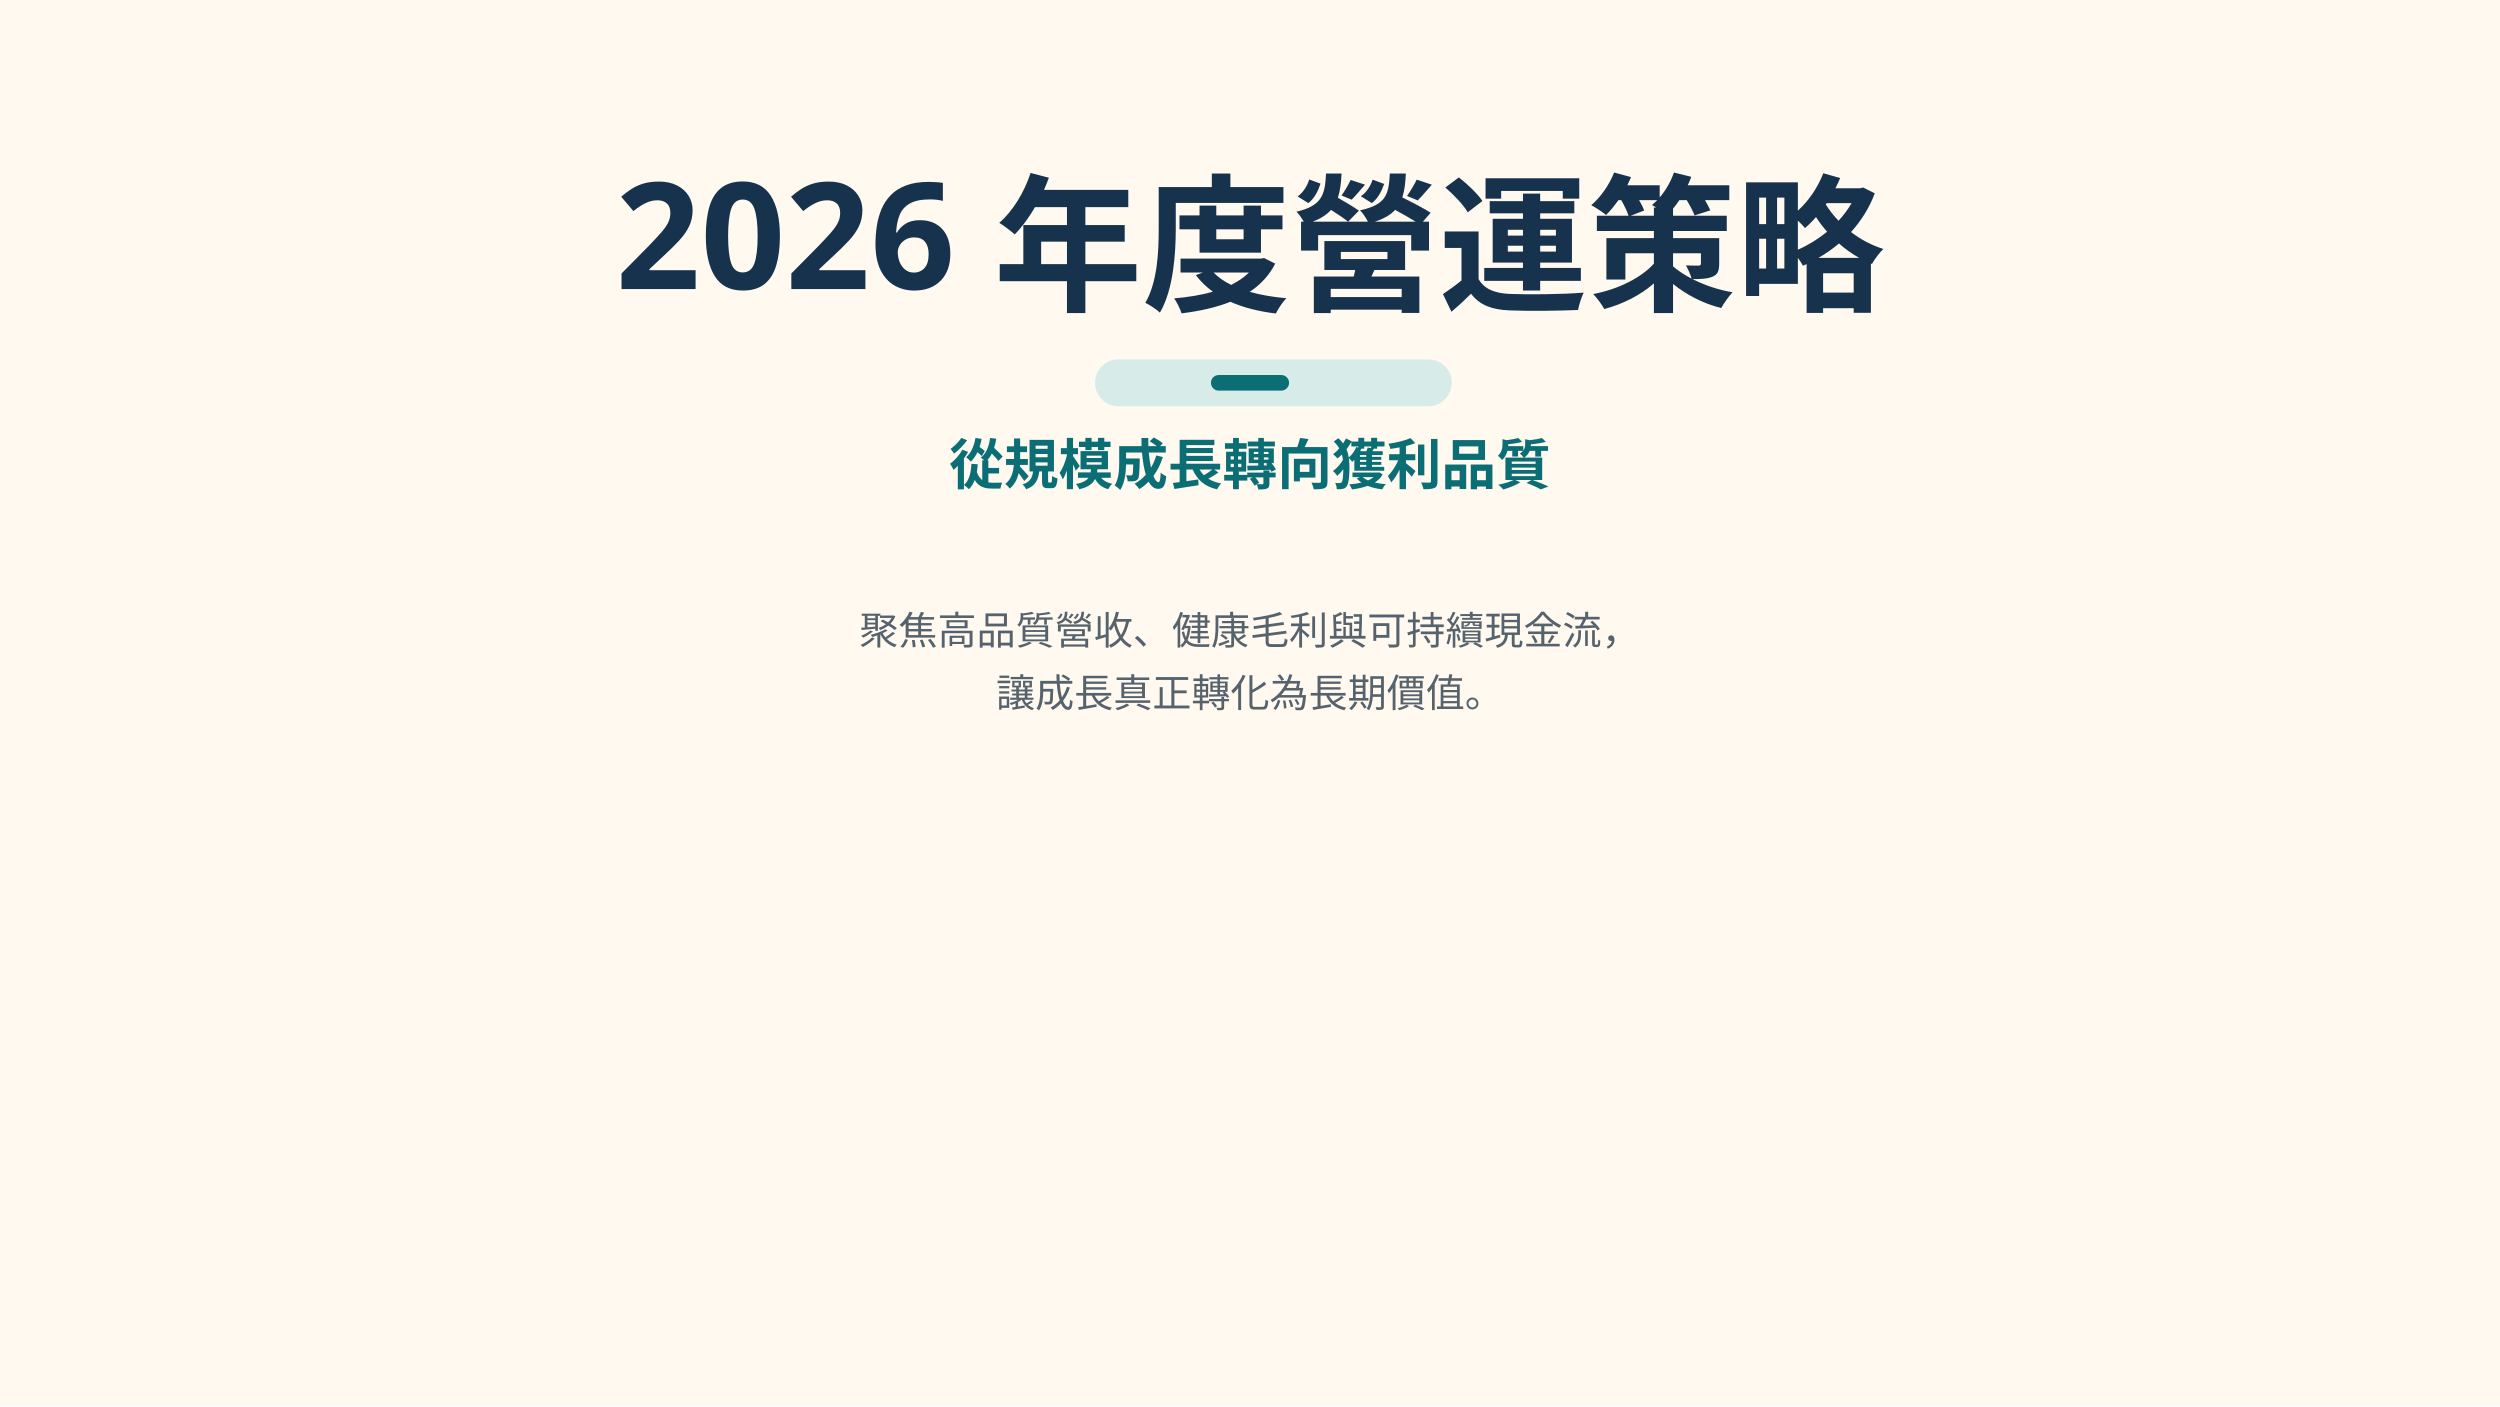
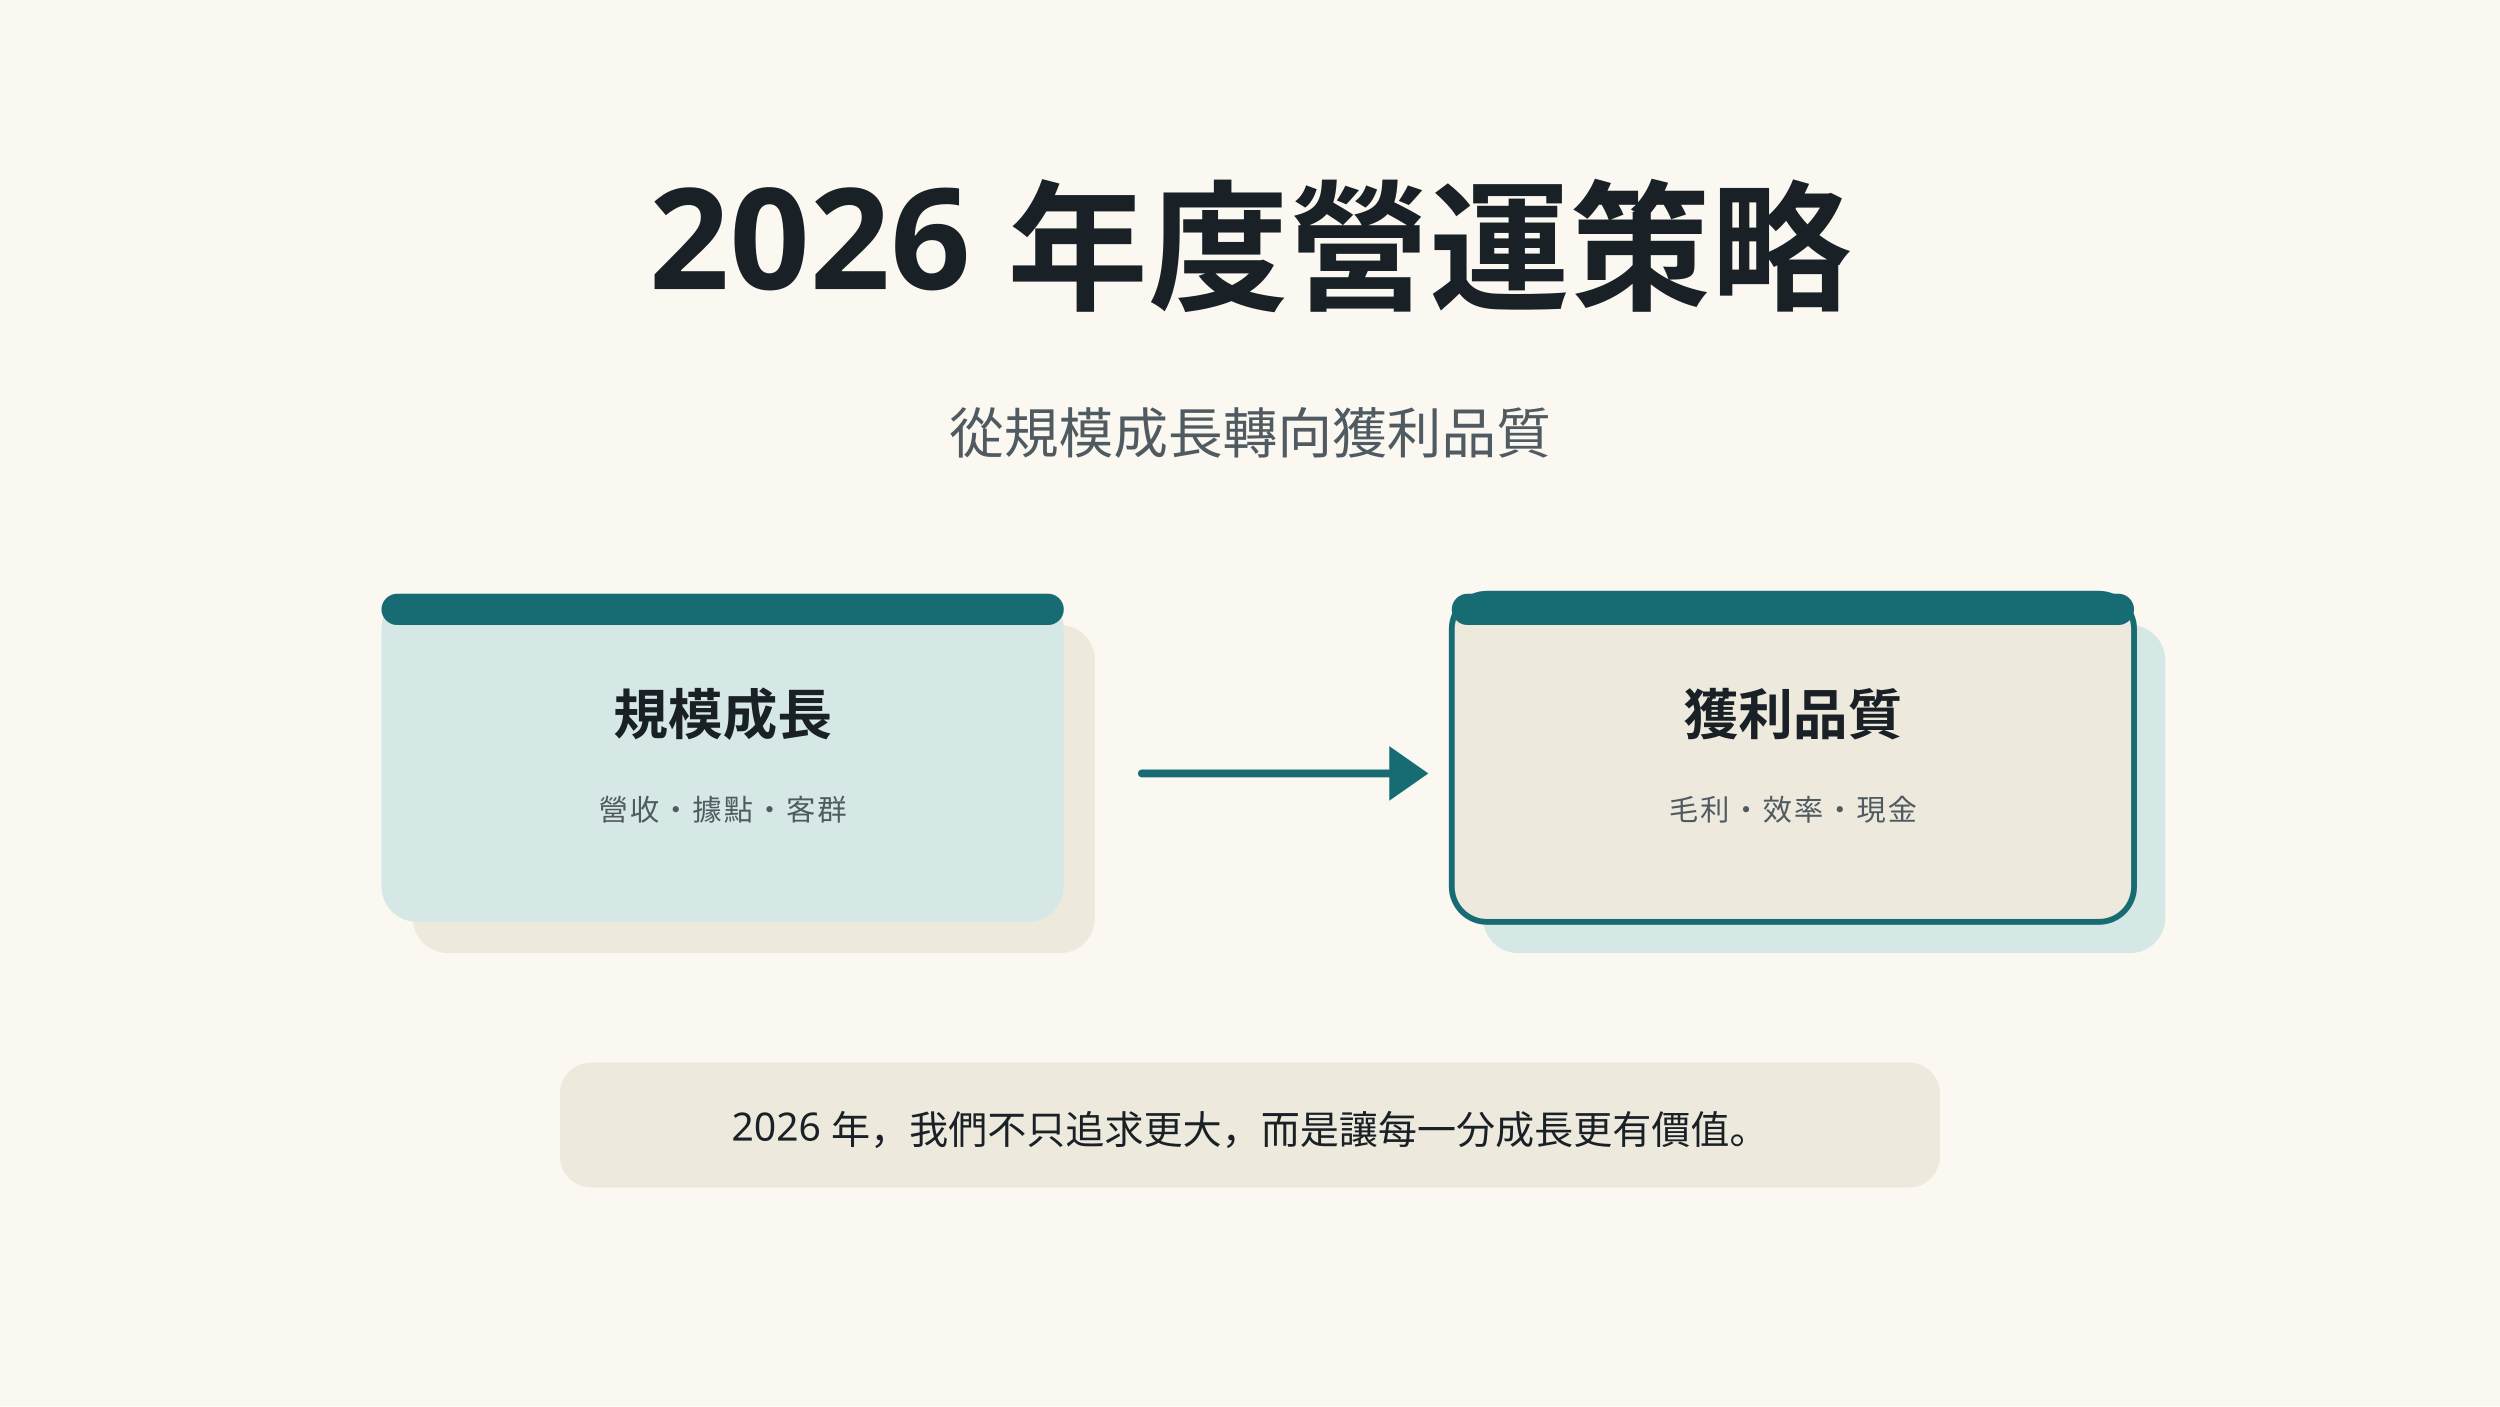
<svg xmlns="http://www.w3.org/2000/svg" viewBox="0 0 1280 720" data-pptx-page-role="cover">
-   <rect id="page-background" data-pptx-role="background" x="0" y="0" width="1280" height="720" fill="#FFF9F0" />
-   <g id="cover-title" data-pptx-bounds="195.33 80 913.3 104">
-     <text x="640" y="148" fill="#17324D" font-family="'Noto Sans TC', 'PingFang TC', 'Microsoft JhengHei', 'Hiragino Sans', system-ui, sans-serif" font-size="76" font-weight="700" text-anchor="middle">2026 年度營運策略</text>
+   <rect id="page-background" data-pptx-role="background" x="0" y="0" width="1280" height="720" fill="#FBF8F1" />
+   <g id="cover-title" data-pptx-bounds="104 80 1072 100">
+     <text x="640" y="148" fill="#192126" font-family="'Noto Sans TC', 'PingFang TC', 'Microsoft JhengHei', 'Hiragino Sans', system-ui, sans-serif" font-size="72" font-weight="700" text-anchor="middle">2026 年度營運策略</text>
  </g>
-   <g id="title-focus-mark" data-pptx-bounds="560.65 184 182.66 24">
-     <rect x="560.65" y="184" width="182.66" height="24" rx="12" fill="#D7ECE9" />
-     <rect x="620" y="192" width="40" height="8" rx="4" fill="#0B6E75" />
+   <g id="cover-subtitle" data-pptx-bounds="286.66 200 706.64 50">
+     <text x="640" y="232" fill="#505B61" font-family="'Noto Sans TC', 'PingFang TC', 'Microsoft JhengHei', 'Hiragino Sans', system-ui, sans-serif" font-size="28" font-weight="400" text-anchor="middle">從規模成長轉向獲利品質</text>
  </g>
-   <g id="cover-subtitle" data-pptx-bounds="286.66 216 730.64 56">
-     <text x="640" y="248" fill="#0B6E75" font-family="'Noto Sans TC', 'PingFang TC', 'Microsoft JhengHei', 'Hiragino Sans', system-ui, sans-serif" font-size="28" font-weight="700" text-anchor="middle">從規模成長轉向獲利品質</text>
+   <g id="scale-growth-card" data-pptx-bounds="195.33 304 365.32 184">
+     <rect x="211.33" y="320" width="349.32" height="168" rx="18" ry="18" fill="#EEE9DD" />
+     <rect x="195.33" y="304" width="349.32" height="168" rx="18" ry="18" fill="#D6E8E5" />
+     <rect x="195.33" y="304" width="349.32" height="16" rx="8" ry="8" fill="#176B73" />
+     <text x="369.99" y="376" fill="#192126" font-family="'Noto Sans TC', 'PingFang TC', 'Microsoft JhengHei', 'Hiragino Sans', system-ui, sans-serif" font-size="28" font-weight="700" text-anchor="middle">規模成長</text>
+     <text x="369.99" y="420" fill="#505B61" font-family="'Noto Sans TC', 'PingFang TC', 'Microsoft JhengHei', 'Hiragino Sans', system-ui, sans-serif" font-size="15" font-weight="400" text-anchor="middle" letter-spacing="1">營收・據點・客群</text>
  </g>
-   <g id="cover-summary" data-pptx-bounds="377.99 304 547.98 88">
-     <text x="640" y="330" fill="#56636D" font-family="'Noto Sans TC', 'PingFang TC', 'Microsoft JhengHei', 'Hiragino Sans', system-ui, sans-serif" font-size="20" font-weight="400" text-anchor="middle">聚焦高品質營收、健康毛利與可持續現金流，<tspan x="640" dy="32">讓成長真正轉化為長期價值。</tspan>
-     </text>
+   <g id="strategy-transition" data-pptx-bounds="560.65 360 182.66 72">
+     <line x1="584.65" y1="396" x2="711.31" y2="396" stroke="#176B73" stroke-width="4" stroke-linecap="round" />
+     <polygon points="711.31,382 731.31,396 711.31,410" fill="#176B73" />
+   </g>
+   <g id="profit-quality-card" data-pptx-bounds="743.31 304 365.32 184">
+     <rect x="759.31" y="320" width="349.32" height="168" rx="18" ry="18" fill="#D6E8E5" />
+     <rect x="743.31" y="304" width="349.32" height="168" rx="18" ry="18" fill="#EEE9DD" stroke="#176B73" stroke-width="3" />
+     <rect x="743.31" y="304" width="349.32" height="16" rx="8" ry="8" fill="#176B73" />
+     <text x="917.97" y="376" fill="#192126" font-family="'Noto Sans TC', 'PingFang TC', 'Microsoft JhengHei', 'Hiragino Sans', system-ui, sans-serif" font-size="28" font-weight="700" text-anchor="middle">獲利品質</text>
+     <text x="917.97" y="420" fill="#505B61" font-family="'Noto Sans TC', 'PingFang TC', 'Microsoft JhengHei', 'Hiragino Sans', system-ui, sans-serif" font-size="15" font-weight="400" text-anchor="middle" letter-spacing="1">毛利・效率・現金</text>
+   </g>
+   <g id="cover-summary" data-pptx-bounds="286.66 544 706.64 64">
+     <rect x="286.66" y="544" width="706.64" height="64" rx="16" ry="16" fill="#EEE9DD" />
+     <text x="640" y="584" fill="#192126" font-family="'Noto Sans TC', 'PingFang TC', 'Microsoft JhengHei', 'Hiragino Sans', system-ui, sans-serif" font-size="20" font-weight="400" text-anchor="middle">2026 年，我們不只追求更大，而是讓每一分成長更有價值。</text>
  </g>
</svg>
